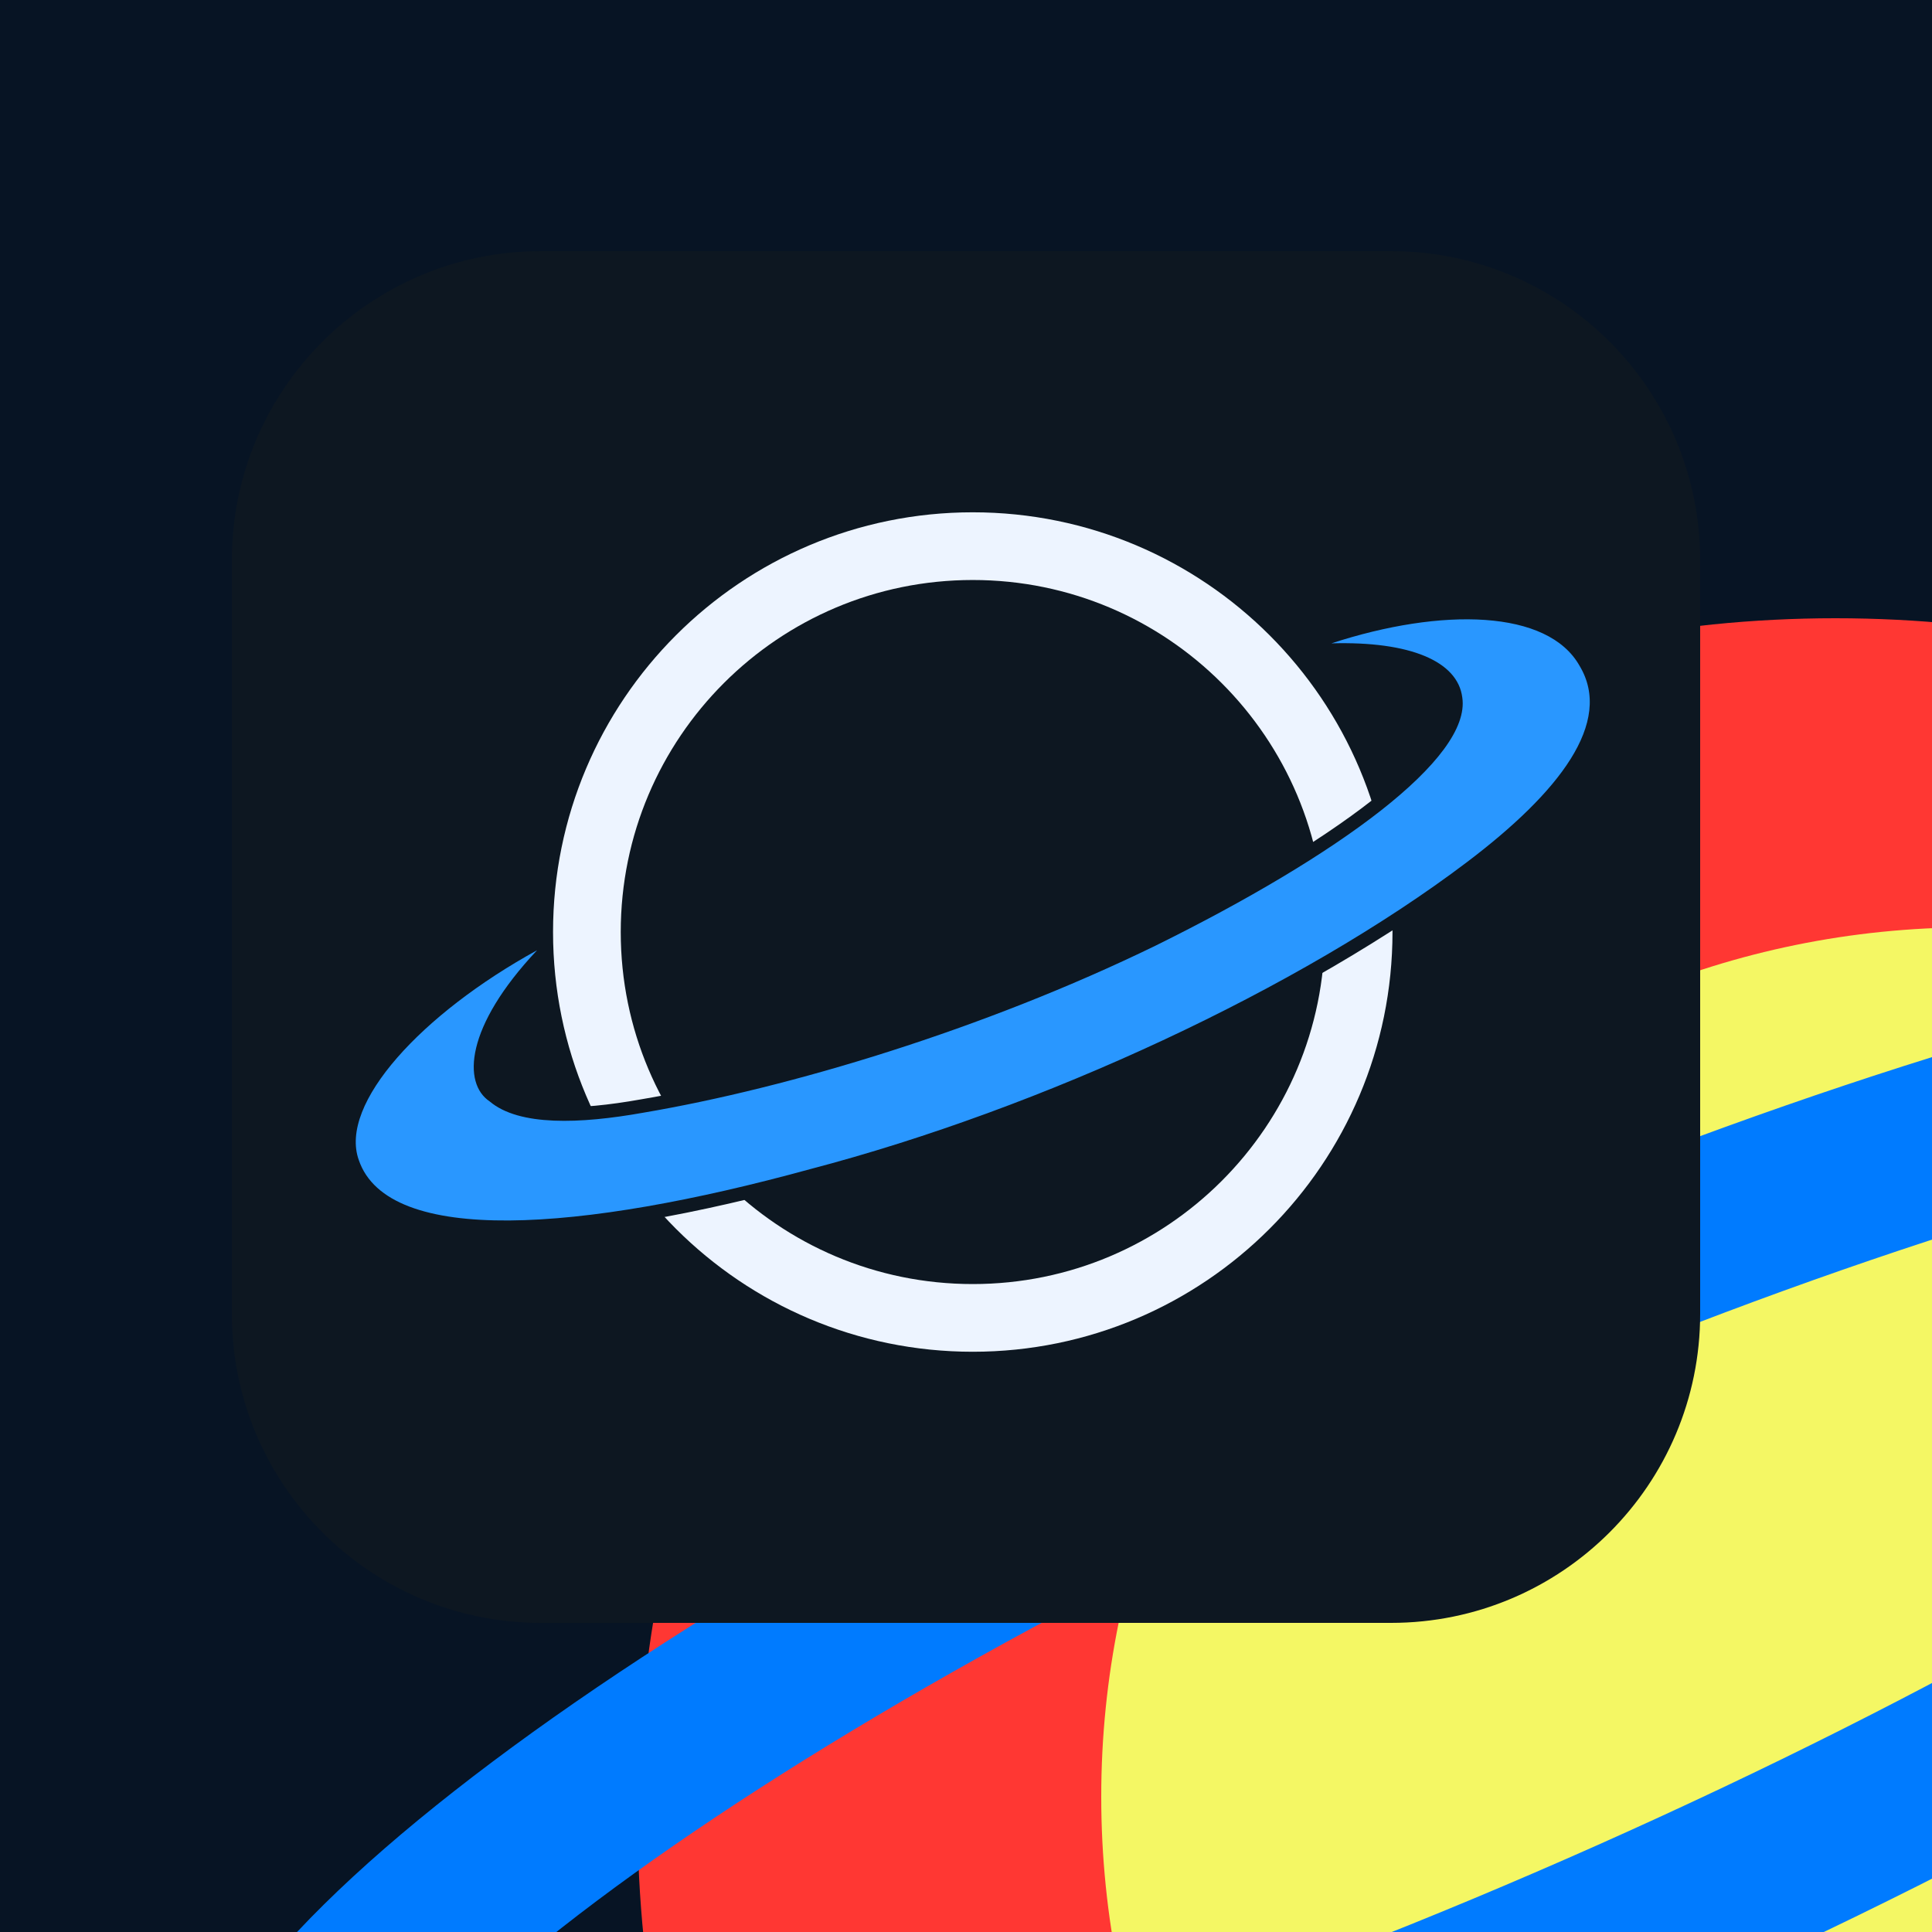
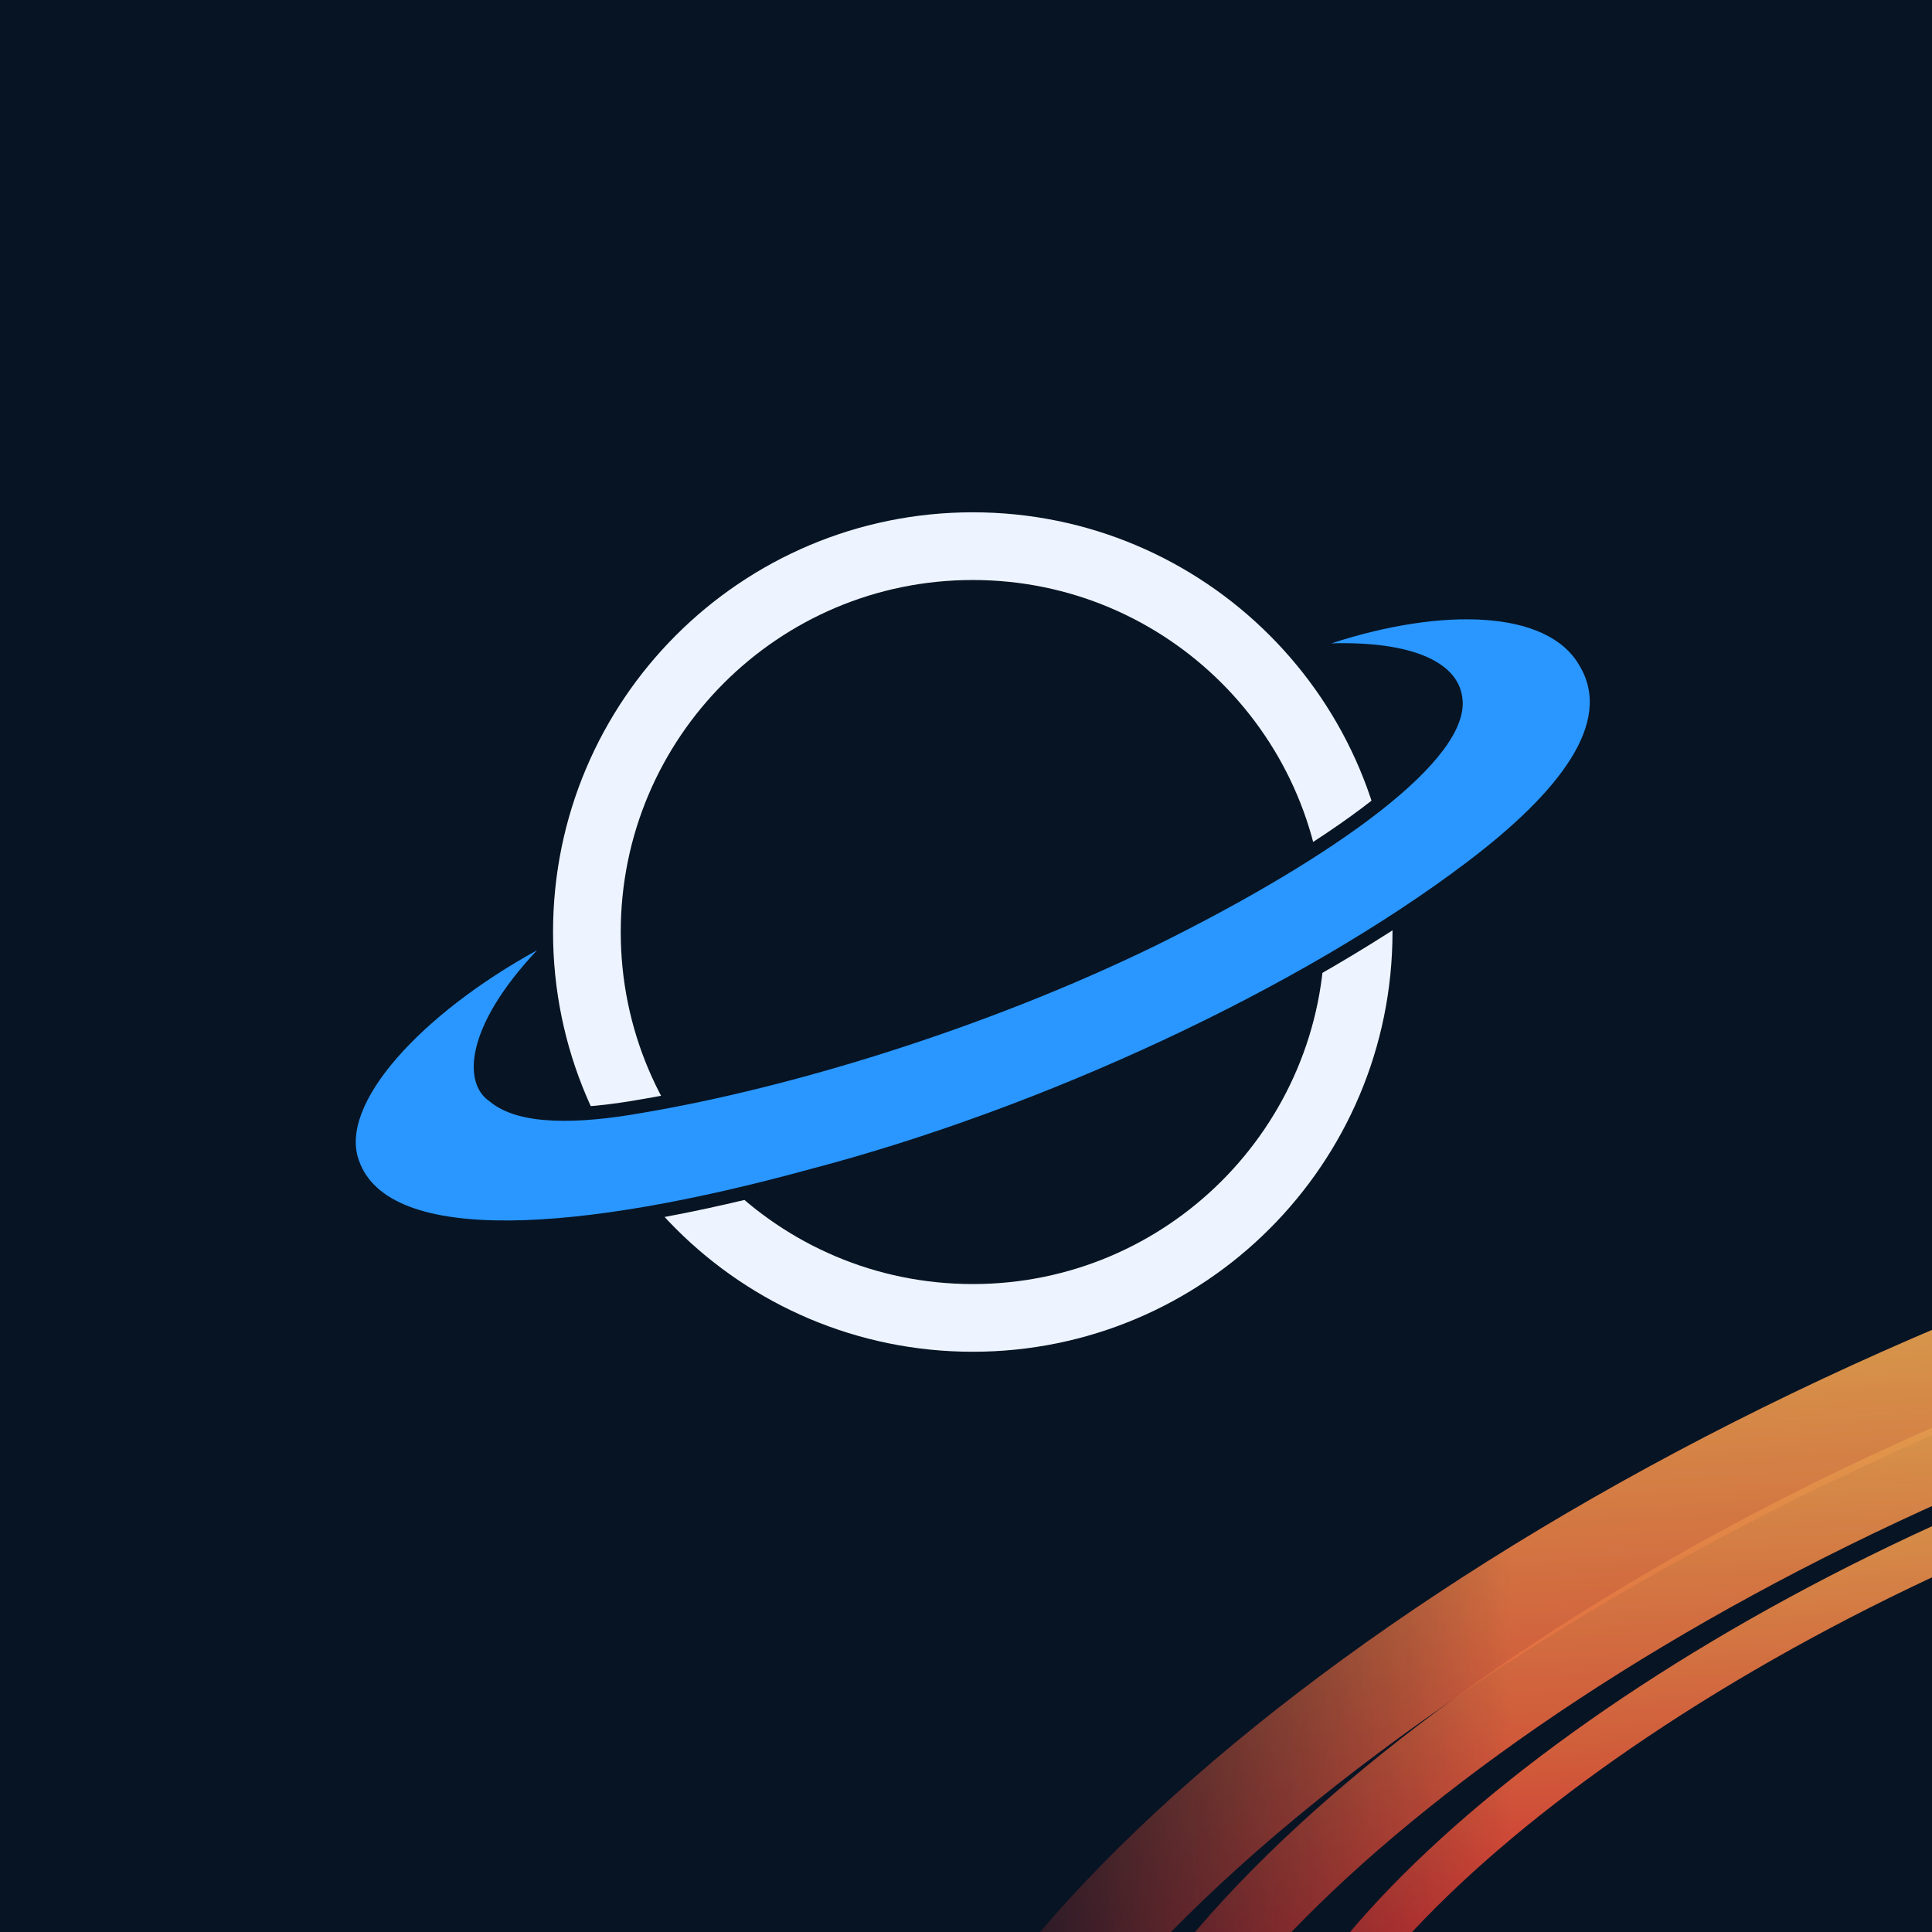
<svg xmlns="http://www.w3.org/2000/svg" width="1024" height="1024" viewBox="0 0 1024 1024" role="img">
  <rect x="0" y="0" width="1024" height="1024" rx="0" fill="#071424" />
-   <g id="application-color-system" data-application-colors="primary secondary accent">
-     <circle fill="#FF3733" data-color-role="secondary" cx="972.8" cy="962.56" r="634.88" />
-     <circle fill="#F4F764" data-color-role="accent" cx="1044.48" cy="952.32" r="460.8" />
-     <ellipse cx="798.72" cy="870.4" rx="716.8" ry="163.84" fill="none" stroke="#007BFF" data-stroke-role="primary" stroke-width="92.16" transform="rotate(-24 798.72 870.4)" opacity="1" />
-     <rect fill="#0D1721" data-color-role="deep" x="122.88" y="133.12" width="778.24" height="727.04" rx="163.84" />
+   <g id="application-color-system" mask="url(#flow-avatar-square-1024-mask)" data-composition="continuous-feathered" opacity=".90">
+     <ellipse cx="1116.16" cy="983.04" rx="675.84" ry="266.24" fill="none" stroke="url(#flow-avatar-square-1024)" stroke-width="51.2" transform="rotate(-24 1116.16 983.04)" stroke-linecap="round" />
+     <ellipse cx="1116.16" cy="983.04" rx="578.56" ry="225.28" fill="none" stroke="url(#flow-avatar-square-1024)" stroke-width="37.888" transform="rotate(-24 1116.16 983.04)" stroke-linecap="round" />
+     <ellipse cx="1116.16" cy="983.04" rx="481.28" ry="184.32" fill="none" stroke="url(#flow-avatar-square-1024)" stroke-width="24.576" transform="rotate(-24 1116.16 983.04)" stroke-linecap="round" />
  </g>
  <g transform="translate(132 132) scale(2.96875)" opacity="1">
    <defs>
      <mask id="l98-occlusion" maskUnits="userSpaceOnUse" x="450" y="180" width="650" height="450" style="mask-type:luminance">
        <rect x="450" y="180" width="650" height="450" fill="white" />
        <path d="M581.927 413.073 C549.927 447.073 548.927 472.073 560.927 480.073 C573.927 491.073 600.927 490.073 628.927 485.073 C693.927 474.073 779.927 448.073 855.927 411.073 C936.927 371.073 995.927 328.073 991.927 301.073 C989.927 285.073 968.927 276.073 933.927 277.073 C982.927 261.073 1029.927 262.073 1043.927 287.073 C1058.927 312.073 1034.927 343.073 993.927 374.073 C919.927 430.073 805.927 483.073 702.927 510.073 C600.927 538.073 515.927 544.073 502.927 506.073 C493.927 481.073 530.927 441.073 581.927 413.073 Z" fill="black" stroke="black" stroke-width="12" stroke-linejoin="round" />
      </mask>
    </defs>
    <g transform="translate(16 47) scale(.402878) translate(-494 -219)">
      <circle cx="775" cy="405" r="171" fill="none" stroke="#edf4ff" stroke-width="30" mask="url(#l98-occlusion)" data-stroke-role="planet" />
      <path d="M581.927 413.073 C549.927 447.073 548.927 472.073 560.927 480.073 C573.927 491.073 600.927 490.073 628.927 485.073 C693.927 474.073 779.927 448.073 855.927 411.073 C936.927 371.073 995.927 328.073 991.927 301.073 C989.927 285.073 968.927 276.073 933.927 277.073 C982.927 261.073 1029.927 262.073 1043.927 287.073 C1058.927 312.073 1034.927 343.073 993.927 374.073 C919.927 430.073 805.927 483.073 702.927 510.073 C600.927 538.073 515.927 544.073 502.927 506.073 C493.927 481.073 530.927 441.073 581.927 413.073 Z" fill="#2997ff" />
    </g>
  </g>
+   <defs>
+     <linearGradient id="flow-avatar-square-1024" x1="0" y1="1" x2="1" y2="0">
+       <stop offset="0%" stop-color="#007BFF" stop-opacity=".20" data-stop-role="primary" />
+       <stop offset="45%" stop-color="#FF3733" stop-opacity=".88" data-stop-role="secondary" />
+       <stop offset="100%" stop-color="#F4F764" stop-opacity="1" data-stop-role="accent" />
+     </linearGradient>
+     <linearGradient id="flow-avatar-square-1024-fade" x1="0" y1="0" x2="1" y2="0">
+       <stop offset="0%" stop-color="black" />
+       <stop offset="48%" stop-color="black" />
+       <stop offset="78%" stop-color="white" />
+       <stop offset="100%" stop-color="white" />
+     </linearGradient>
+     <mask id="flow-avatar-square-1024-mask" maskUnits="userSpaceOnUse" x="0" y="0" width="1024.0" height="1024.0" style="mask-type:luminance">
+       <rect width="1024.0" height="1024.0" fill="url(#flow-avatar-square-1024-fade)" />
+     </mask>
+   </defs>
</svg>
